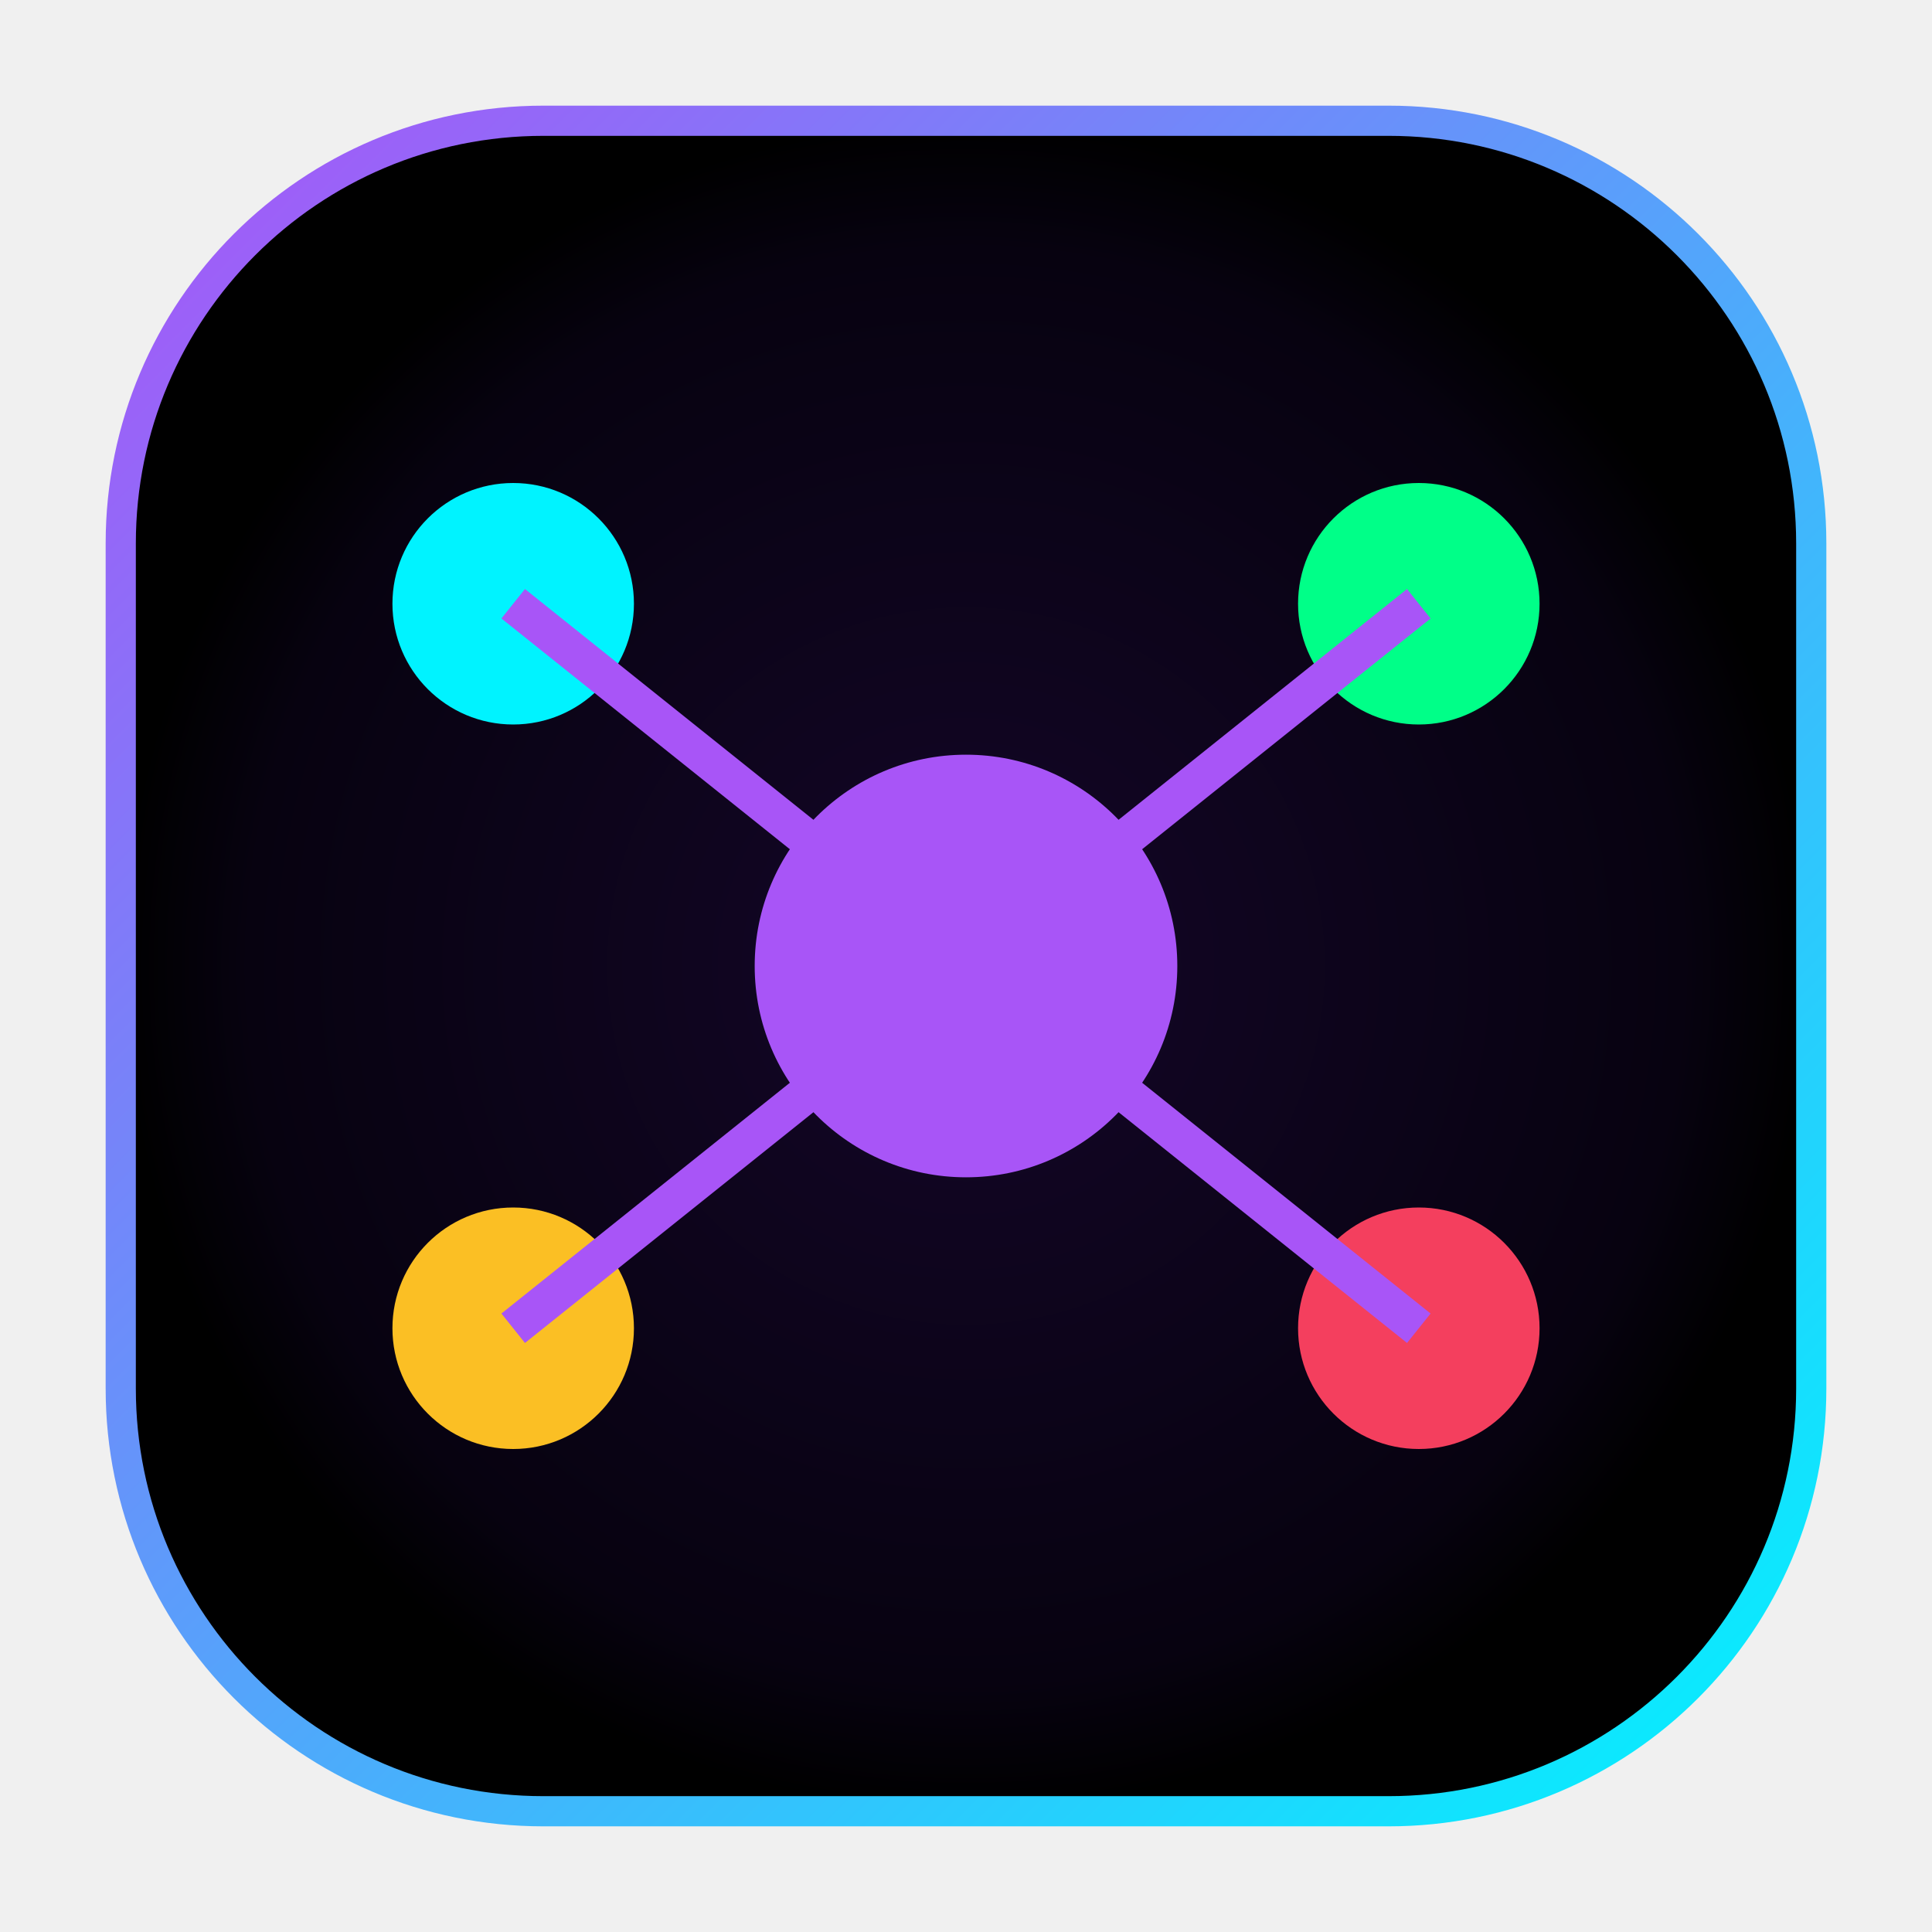
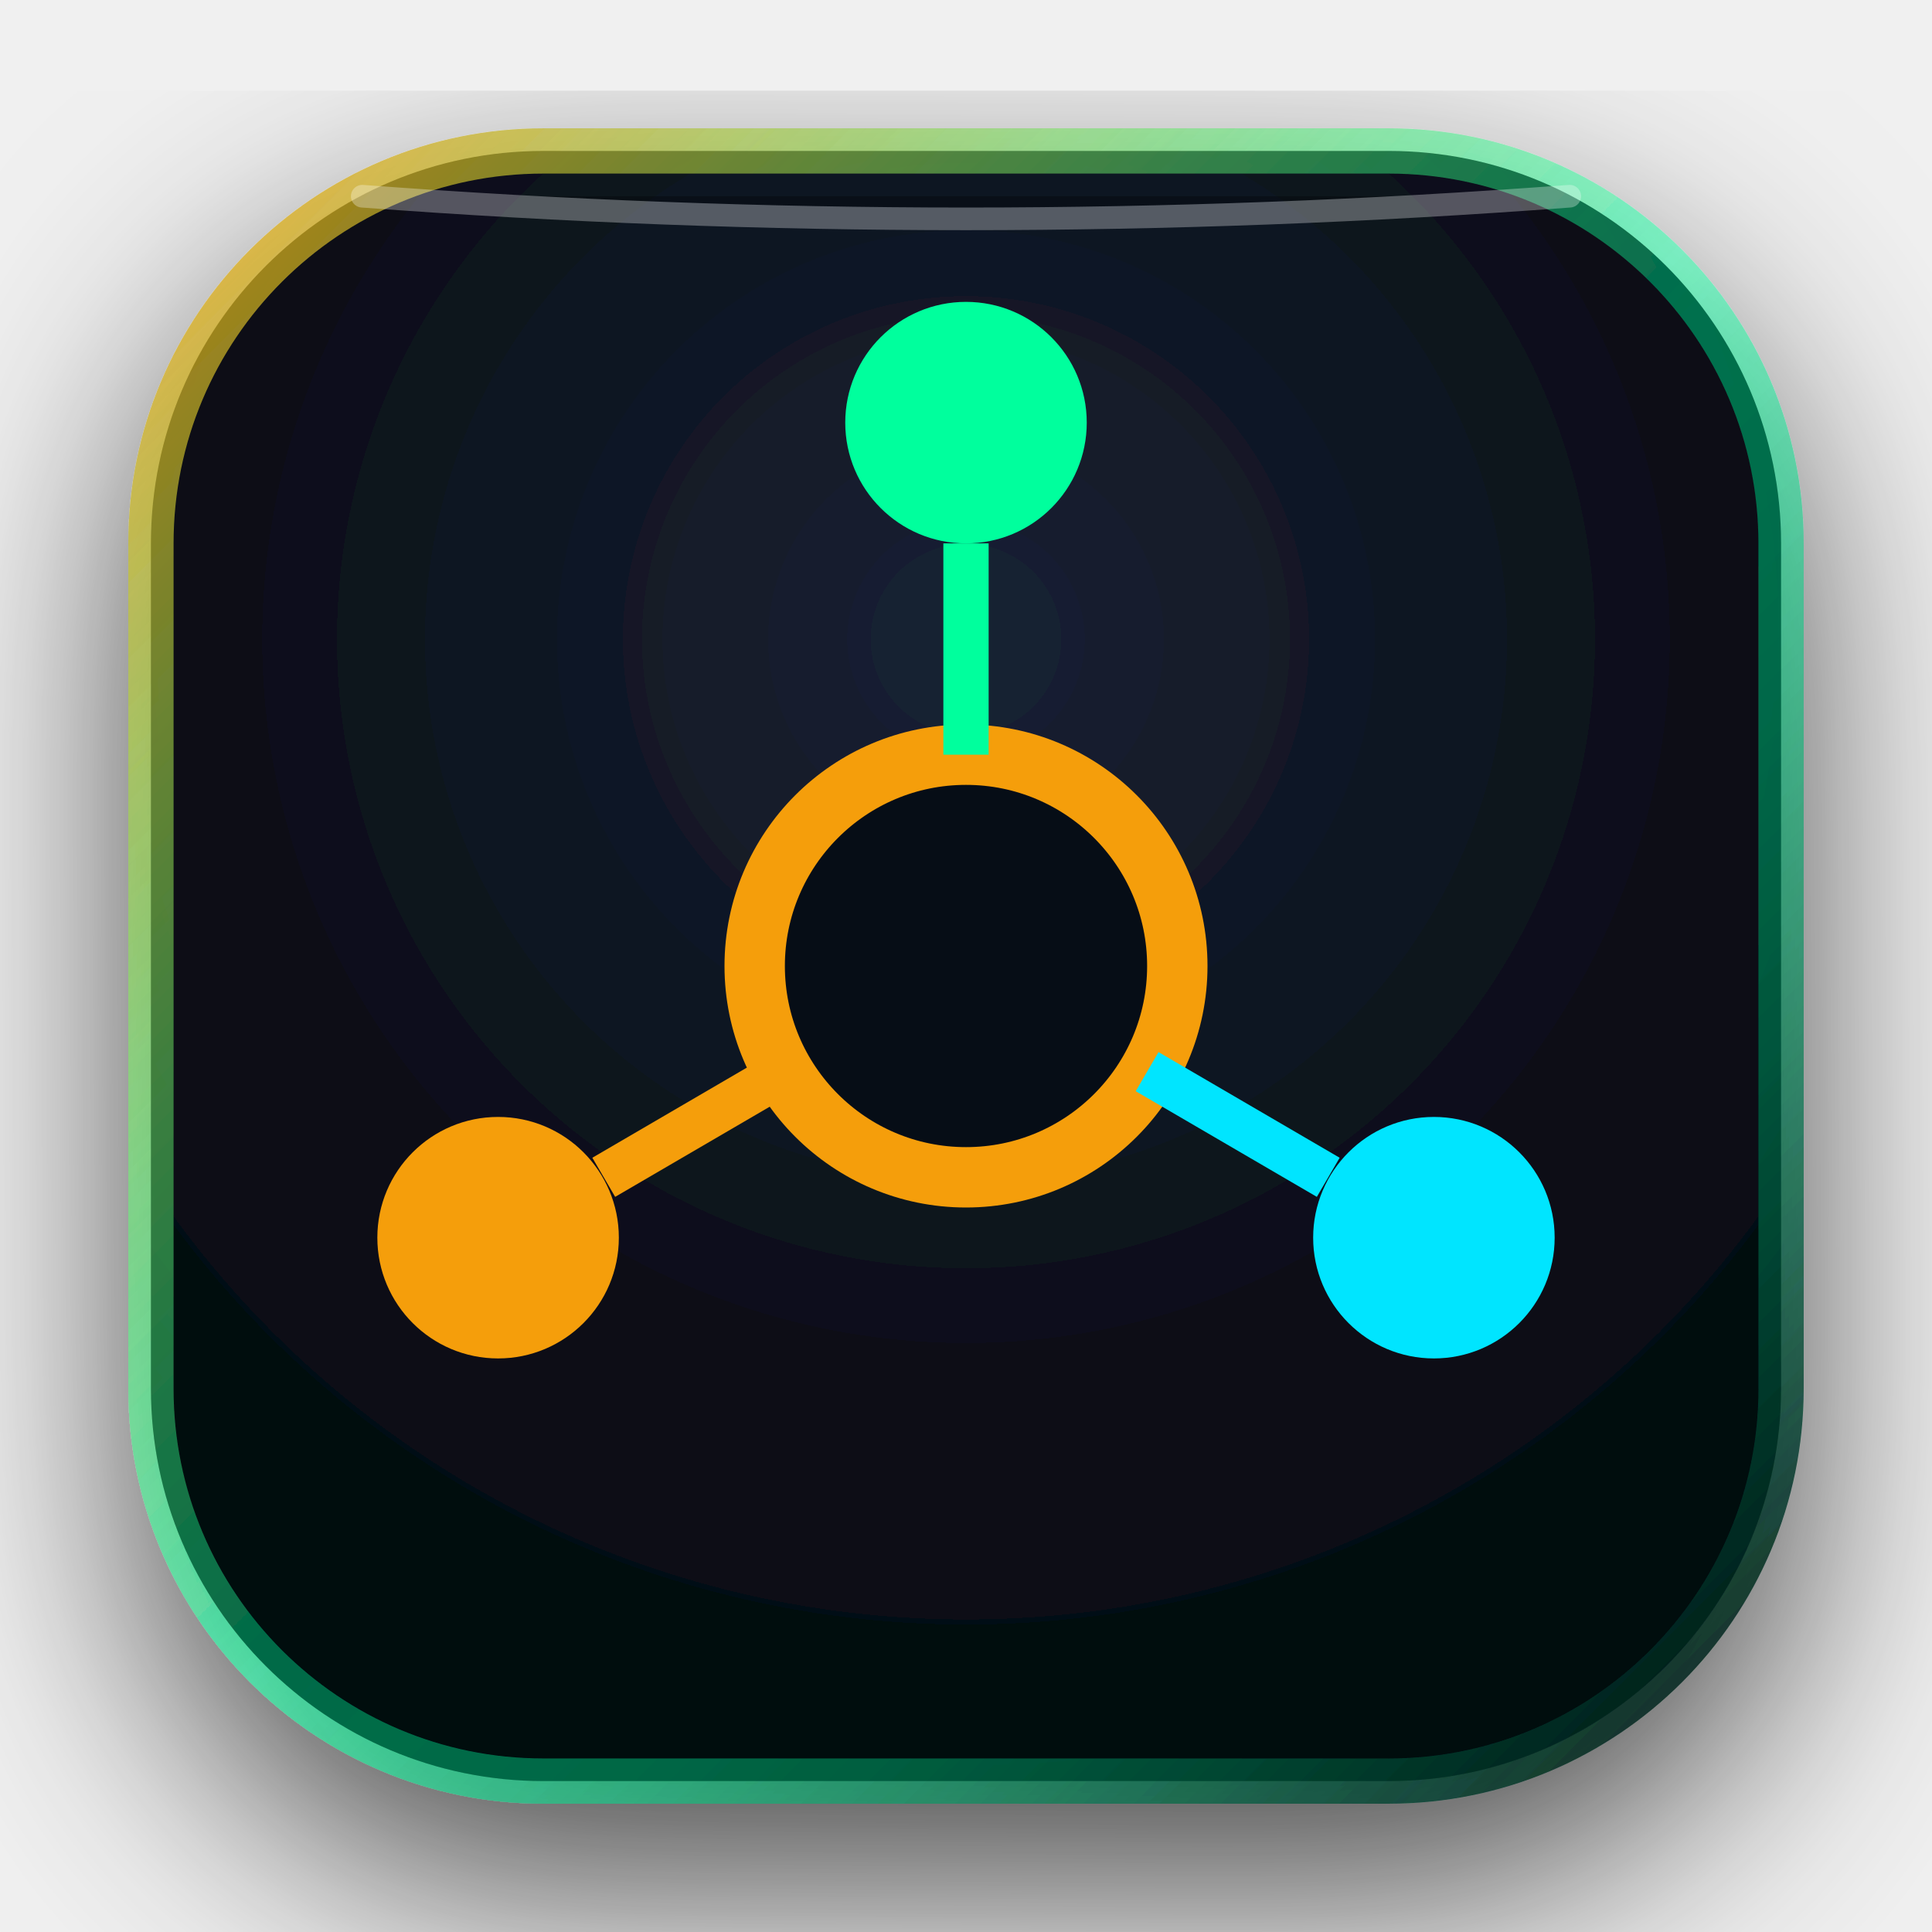
- <svg xmlns="http://www.w3.org/2000/svg" viewBox="0 0 128 128" width="128" height="128">
+ <svg xmlns="http://www.w3.org/2000/svg" viewBox="0 0 128 128">
  <defs>
-     <radialGradient id="mcpBg" cx="50%" cy="50%" r="50%">
-       <stop offset="0%" stop-color="#140728" />
-       <stop offset="85%" stop-color="#070210" />
-       <stop offset="100%" stop-color="#000000" />
+     <radialGradient id="bgGrad" cx="50%" cy="30%" r="70%">
+       <stop offset="0%" stop-color="#182234" />
+       <stop offset="60%" stop-color="#0b101a" />
+       <stop offset="100%" stop-color="#04070d" />
    </radialGradient>
-     <linearGradient id="mcpGrad" x1="0%" y1="0%" x2="100%" y2="100%">
-       <stop offset="0%" stop-color="#a855f7" />
-       <stop offset="100%" stop-color="#00f3ff" />
+     <linearGradient id="rimGrad" x1="0%" y1="0%" x2="100%" y2="100%">
+       <stop offset="0%" stop-color="#f59e0b" stop-opacity="0.8" />
+       <stop offset="50%" stop-color="#00ff9d" stop-opacity="0.4" />
+       <stop offset="100%" stop-color="#04070d" stop-opacity="0.9" />
    </linearGradient>
+     <linearGradient id="goldGrad" x1="0%" y1="0%" x2="100%" y2="100%">
+       <stop offset="0%" stop-color="#ffd700" />
+       <stop offset="100%" stop-color="#ea580c" />
+     </linearGradient>
+     <filter id="shadow" x="-20%" y="-20%" width="140%" height="140%">
+       <feDropShadow dx="0" dy="6" stdDeviation="8" flood-color="#000000" flood-opacity="0.7" />
+     </filter>
  </defs>
-   <rect x="8" y="8" width="112" height="112" rx="28" fill="url(#mcpBg)" stroke="url(#mcpGrad)" stroke-width="2" />
-   <circle cx="64" cy="64" r="14" fill="#a855f7" />
-   <circle cx="34" cy="40" r="8" fill="#00f3ff" />
-   <circle cx="94" cy="40" r="8" fill="#00ff88" />
-   <circle cx="34" cy="88" r="8" fill="#fbbf24" />
-   <circle cx="94" cy="88" r="8" fill="#f43f5e" />
-   <line x1="64" y1="64" x2="34" y2="40" stroke="#a855f7" stroke-width="2.5" />
-   <line x1="64" y1="64" x2="94" y2="40" stroke="#a855f7" stroke-width="2.5" />
-   <line x1="64" y1="64" x2="34" y2="88" stroke="#a855f7" stroke-width="2.5" />
-   <line x1="64" y1="64" x2="94" y2="88" stroke="#a855f7" stroke-width="2.5" />
+   <rect x="10" y="10" width="108" height="108" rx="26" fill="url(#bgGrad)" stroke="url(#rimGrad)" stroke-width="3" filter="url(#shadow)" />
+   <path d="M 24 13 Q 64 16 104 13" stroke="#ffffff" stroke-width="1.5" stroke-linecap="round" opacity="0.3" />
+   <circle cx="64" cy="64" r="14" fill="#060d16" stroke="#f59e0b" stroke-width="4" />
+   <circle cx="64" cy="28" r="8" fill="#00ff9d" />
+   <circle cx="95" cy="82" r="8" fill="#00e5ff" />
+   <circle cx="33" cy="82" r="8" fill="#f59e0b" />
+   <line x1="64" y1="36" x2="64" y2="50" stroke="#00ff9d" stroke-width="3" />
+   <line x1="88" y1="78" x2="76" y2="71" stroke="#00e5ff" stroke-width="3" />
+   <line x1="40" y1="78" x2="52" y2="71" stroke="#f59e0b" stroke-width="3" />
</svg>
